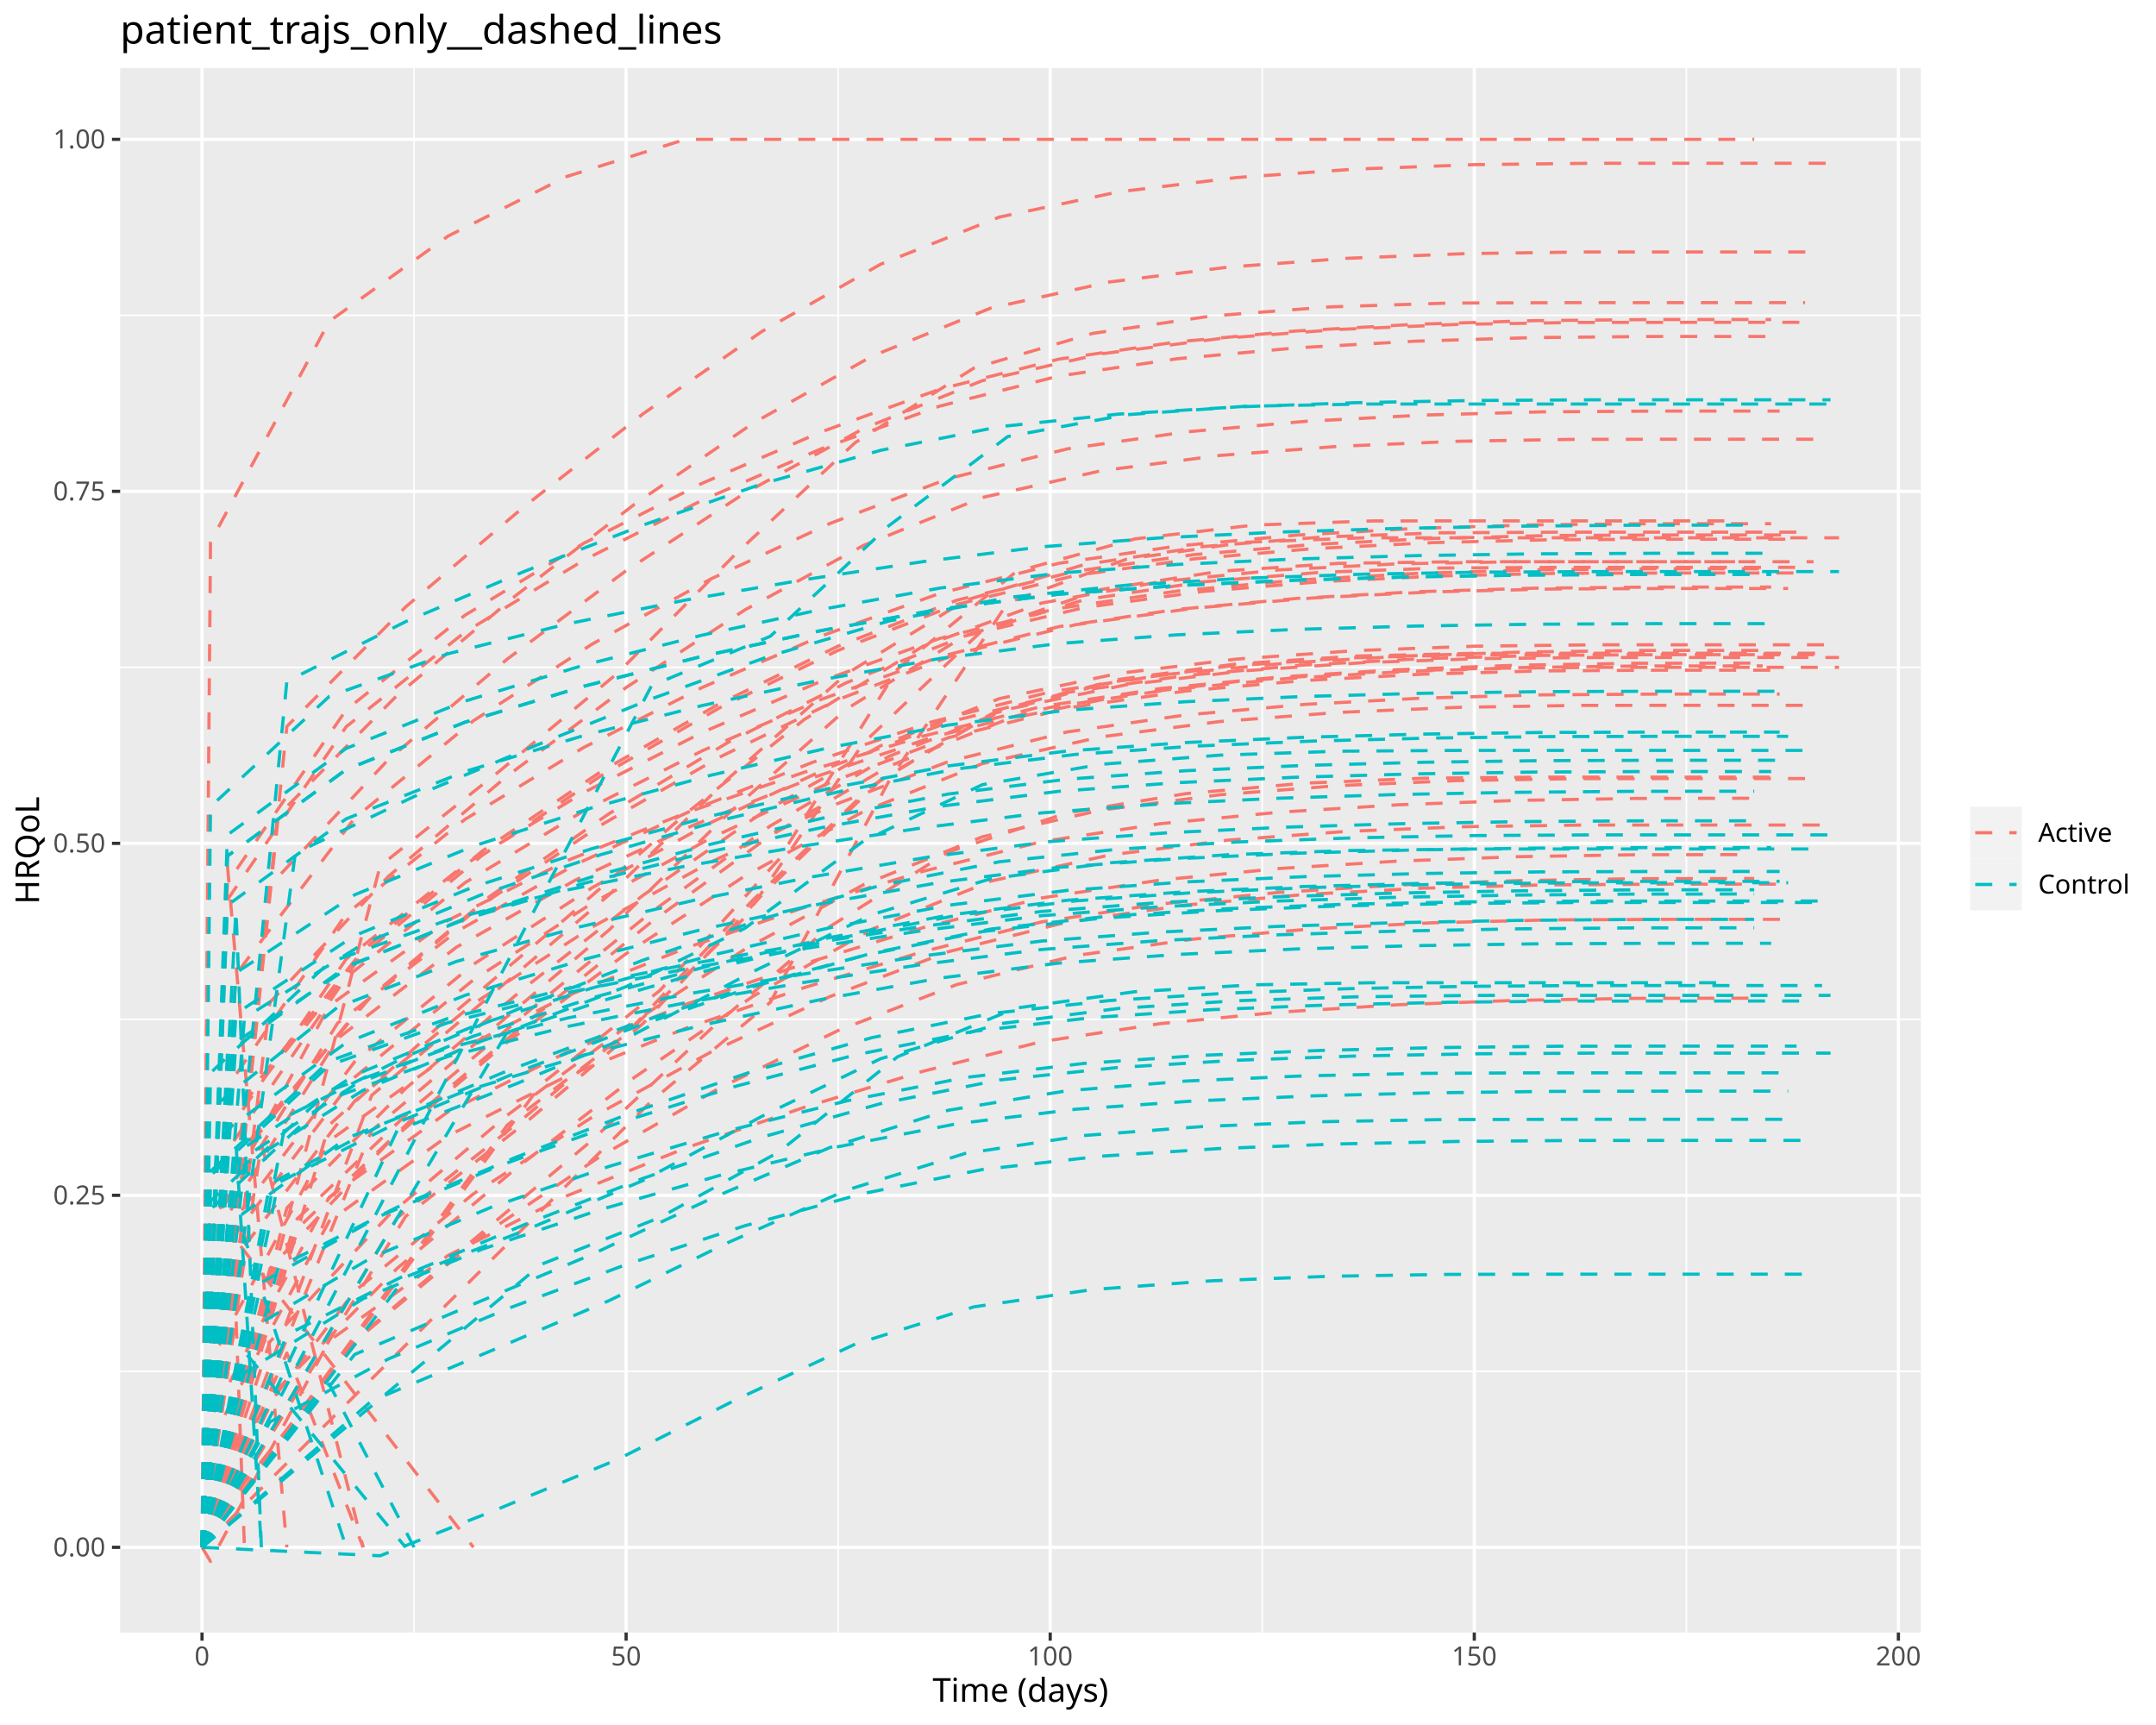
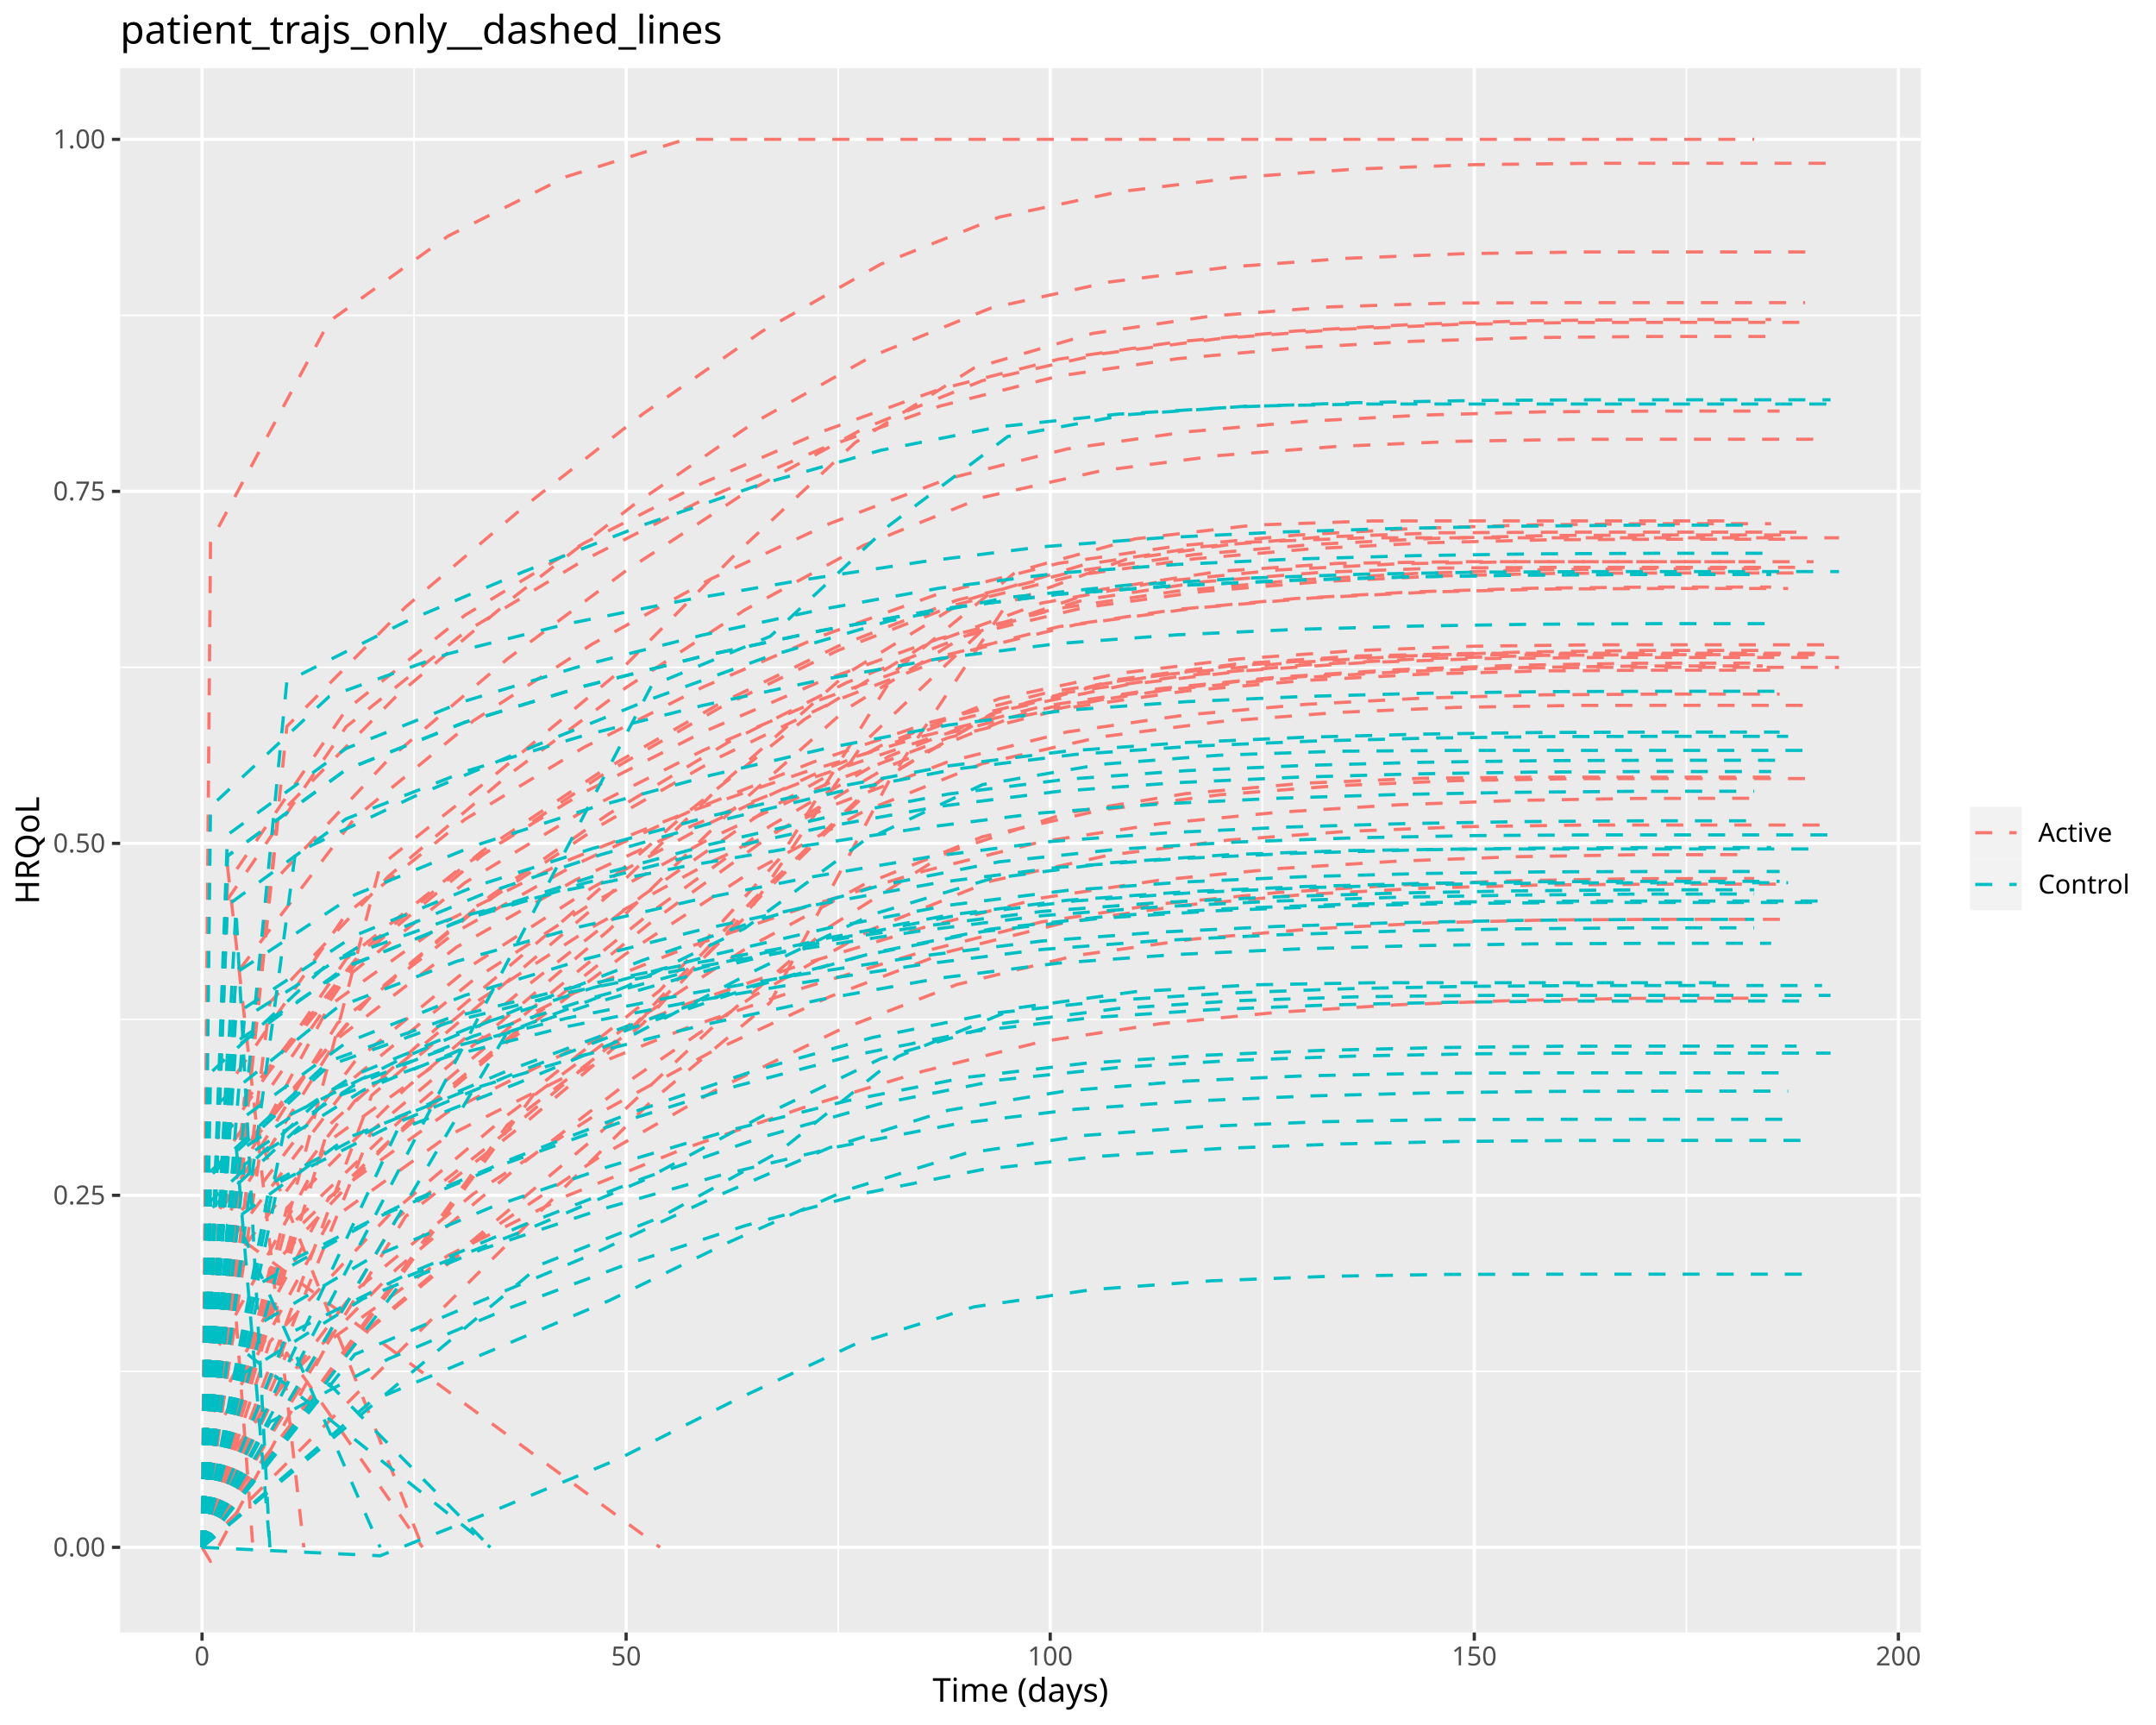
<svg xmlns="http://www.w3.org/2000/svg" class="svglite" data-engine-version="2.0" width="720.00pt" height="576.00pt" viewBox="0 0 720.00 576.00">
  <defs>
    <style type="text/css">
    .svglite line, .svglite polyline, .svglite polygon, .svglite path, .svglite rect, .svglite circle {
      fill: none;
      stroke: #000000;
      stroke-linecap: round;
      stroke-linejoin: round;
      stroke-miterlimit: 10.00;
    }
  </style>
  </defs>
  <rect width="100%" height="100%" style="stroke: none; fill: #FFFFFF;" />
  <defs>
    <clipPath id="cpMC4wMHw3MjAuMDB8MC4wMHw1NzYuMDA=">
      <rect x="0.00" y="0.00" width="720.00" height="576.00" />
    </clipPath>
  </defs>
  <g clip-path="url(#cpMC4wMHw3MjAuMDB8MC4wMHw1NzYuMDA=)">
    <rect x="0.00" y="0.00" width="720.00" height="576.00" style="stroke-width: 1.07; stroke: #FFFFFF; fill: #FFFFFF;" />
  </g>
  <defs>
    <clipPath id="cpNDAuMTN8NjQxLjQ3fDIyLjc4fDU0NS4xMQ==">
      <rect x="40.13" y="22.78" width="601.34" height="522.33" />
    </clipPath>
  </defs>
  <g clip-path="url(#cpNDAuMTN8NjQxLjQ3fDIyLjc4fDU0NS4xMQ==)">
    <rect x="40.13" y="22.78" width="601.34" height="522.33" style="stroke-width: 1.07; stroke: none; fill: #EBEBEB;" />
    <polyline points="40.13,457.90 641.47,457.90 " style="stroke-width: 0.53; stroke: #FFFFFF; stroke-linecap: butt;" />
    <polyline points="40.13,340.37 641.47,340.37 " style="stroke-width: 0.53; stroke: #FFFFFF; stroke-linecap: butt;" />
    <polyline points="40.13,222.83 641.47,222.83 " style="stroke-width: 0.53; stroke: #FFFFFF; stroke-linecap: butt;" />
    <polyline points="40.13,105.29 641.47,105.29 " style="stroke-width: 0.53; stroke: #FFFFFF; stroke-linecap: butt;" />
    <polyline points="138.28,545.11 138.28,22.78 " style="stroke-width: 0.53; stroke: #FFFFFF; stroke-linecap: butt;" />
    <polyline points="279.90,545.11 279.90,22.78 " style="stroke-width: 0.53; stroke: #FFFFFF; stroke-linecap: butt;" />
    <polyline points="421.53,545.11 421.53,22.78 " style="stroke-width: 0.53; stroke: #FFFFFF; stroke-linecap: butt;" />
    <polyline points="563.16,545.11 563.16,22.78 " style="stroke-width: 0.53; stroke: #FFFFFF; stroke-linecap: butt;" />
    <polyline points="40.13,516.67 641.47,516.67 " style="stroke-width: 1.07; stroke: #FFFFFF; stroke-linecap: butt;" />
    <polyline points="40.13,399.13 641.47,399.13 " style="stroke-width: 1.07; stroke: #FFFFFF; stroke-linecap: butt;" />
    <polyline points="40.13,281.60 641.47,281.60 " style="stroke-width: 1.07; stroke: #FFFFFF; stroke-linecap: butt;" />
    <polyline points="40.13,164.06 641.47,164.06 " style="stroke-width: 1.07; stroke: #FFFFFF; stroke-linecap: butt;" />
    <polyline points="40.13,46.53 641.47,46.53 " style="stroke-width: 1.07; stroke: #FFFFFF; stroke-linecap: butt;" />
    <polyline points="67.47,545.11 67.47,22.78 " style="stroke-width: 1.07; stroke: #FFFFFF; stroke-linecap: butt;" />
    <polyline points="209.09,545.11 209.09,22.78 " style="stroke-width: 1.07; stroke: #FFFFFF; stroke-linecap: butt;" />
    <polyline points="350.72,545.11 350.72,22.78 " style="stroke-width: 1.07; stroke: #FFFFFF; stroke-linecap: butt;" />
    <polyline points="492.34,545.11 492.34,22.78 " style="stroke-width: 1.07; stroke: #FFFFFF; stroke-linecap: butt;" />
    <polyline points="633.97,545.11 633.97,22.78 " style="stroke-width: 1.07; stroke: #FFFFFF; stroke-linecap: butt;" />
    <polyline points="67.47,516.67 126.95,289.12 166.60,257.65 206.26,224.76 245.91,184.75 285.57,147.80 325.22,122.91 364.88,111.33 404.53,105.51 444.19,102.47 483.84,101.20 523.50,101.06 563.16,101.06 602.81,101.06 " style="stroke-width: 1.07; stroke: #F8766D; stroke-dasharray: 5.69,5.69; stroke-linecap: butt;" />
    <polyline points="67.47,516.67 75.96,300.40 115.62,242.65 155.27,211.07 194.93,187.07 234.58,166.98 274.24,149.86 313.89,135.59 353.55,125.57 393.20,119.78 432.86,116.16 472.51,113.93 512.17,112.72 551.83,112.35 591.48,112.35 " style="stroke-width: 1.07; stroke: #F8766D; stroke-dasharray: 5.69,5.69; stroke-linecap: butt;" />
    <polyline points="67.47,516.67 90.13,448.03 129.78,405.86 169.44,372.37 209.09,342.88 248.75,316.95 288.40,295.40 328.06,279.42 367.71,270.49 407.37,265.38 447.02,262.33 486.68,260.65 526.33,260.00 565.99,259.97 605.64,259.97 " style="stroke-width: 1.07; stroke: #F8766D; stroke-dasharray: 5.69,5.69; stroke-linecap: butt;" />
    <polyline points="67.47,516.67 95.79,242.58 135.45,202.67 175.10,169.11 214.76,138.16 254.41,110.69 294.07,88.24 333.72,72.49 373.38,64.09 413.03,59.28 452.69,56.46 492.34,54.98 532.00,54.52 571.65,54.52 611.31,54.52 " style="stroke-width: 1.07; stroke: #F8766D; stroke-dasharray: 5.69,5.69; stroke-linecap: butt;" />
    <polyline points="67.47,516.67 90.13,423.58 129.78,381.41 169.44,347.92 209.09,318.43 248.75,292.50 288.40,270.95 328.06,254.98 367.71,246.04 407.37,240.93 447.02,237.88 486.68,236.20 526.33,235.55 565.99,235.52 605.64,235.52 " style="stroke-width: 1.07; stroke: #F8766D; stroke-dasharray: 5.69,5.69; stroke-linecap: butt;" />
    <polyline points="67.47,516.67 81.63,368.10 121.28,318.64 160.94,285.67 200.59,259.12 240.25,236.39 279.90,217.16 319.56,201.82 359.21,192.14 398.87,186.60 438.52,183.21 478.18,181.20 517.83,180.22 557.49,180.05 597.15,180.05 " style="stroke-width: 1.07; stroke: #F8766D; stroke-dasharray: 5.69,5.69; stroke-linecap: butt;" />
    <polyline points="67.47,516.67 135.45,406.19 175.10,375.22 214.76,341.74 254.41,298.90 294.07,260.42 333.72,237.10 373.38,226.89 413.03,221.69 452.69,219.07 492.34,218.15 532.00,218.13 571.65,218.13 611.31,218.13 " style="stroke-width: 1.07; stroke: #F8766D; stroke-dasharray: 5.69,5.69; stroke-linecap: butt;" />
    <polyline points="67.47,516.67 81.63,384.56 121.28,335.10 160.94,302.12 200.59,275.57 240.25,252.84 279.90,233.61 319.56,218.27 359.21,208.59 398.87,203.06 438.52,199.66 478.18,197.65 517.83,196.68 557.49,196.50 597.15,196.50 " style="stroke-width: 1.07; stroke: #F8766D; stroke-dasharray: 5.69,5.69; stroke-linecap: butt;" />
    <polyline points="67.47,516.67 180.77,361.99 220.42,330.69 260.08,286.99 299.73,223.40 339.39,190.84 379.04,179.94 418.70,175.33 458.35,173.95 498.01,173.93 537.66,173.93 577.32,173.93 " style="stroke-width: 1.07; stroke: #F8766D; stroke-dasharray: 5.69,5.69; stroke-linecap: butt;" />
    <polyline points="67.47,516.67 124.12,377.51 163.77,344.21 203.43,310.51 243.08,271.82 282.74,236.71 322.39,212.21 362.05,200.28 401.70,194.28 441.36,191.09 481.01,189.67 520.67,189.45 560.32,189.45 599.98,189.45 " style="stroke-width: 1.07; stroke: #F8766D; stroke-dasharray: 5.69,5.69; stroke-linecap: butt;" />
    <polyline points="67.47,516.67 217.59,367.63 257.24,334.70 296.90,260.74 336.55,201.27 376.21,186.71 415.86,181.07 455.52,179.58 495.17,179.58 534.83,179.58 574.49,179.58 614.14,179.58 " style="stroke-width: 1.07; stroke: #F8766D; stroke-dasharray: 5.69,5.69; stroke-linecap: butt;" />
    <polyline points="67.47,516.67 73.13,410.42 112.79,346.75 152.44,316.27 192.10,293.90 231.75,275.45 271.41,259.70 311.06,246.25 350.72,236.19 390.37,230.29 430.03,226.55 469.68,224.21 509.34,222.88 548.99,222.37 588.65,222.36 " style="stroke-width: 1.07; stroke: #F8766D; stroke-dasharray: 5.69,5.69; stroke-linecap: butt;" />
    <polyline points="67.47,516.67 78.80,411.83 118.45,359.68 158.11,327.17 197.76,301.57 237.42,279.82 277.07,261.34 316.73,246.32 356.38,236.40 396.04,230.73 435.69,227.22 475.35,225.11 515.00,224.02 554.66,223.77 594.31,223.77 " style="stroke-width: 1.07; stroke: #F8766D; stroke-dasharray: 5.69,5.69; stroke-linecap: butt;" />
    <polyline points="67.47,516.67 81.63,495.04 121.28,445.58 160.94,412.61 200.59,386.05 240.25,363.32 279.90,344.10 319.56,328.75 359.21,319.07 398.87,313.54 438.52,310.14 478.18,308.14 517.83,307.16 557.49,306.98 597.15,306.98 " style="stroke-width: 1.07; stroke: #F8766D; stroke-dasharray: 5.69,5.69; stroke-linecap: butt;" />
    <polyline points="67.47,516.67 95.79,403.36 135.45,363.46 175.10,329.89 214.76,298.95 254.41,271.48 294.07,249.03 333.72,233.28 373.38,224.88 413.03,220.07 452.69,217.25 492.34,215.77 532.00,215.31 571.65,215.31 611.31,215.31 " style="stroke-width: 1.07; stroke: #F8766D; stroke-dasharray: 5.69,5.69; stroke-linecap: butt;" />
    <polyline points="67.47,516.67 70.30,180.99 109.95,107.32 149.61,78.84 189.26,58.94 228.92,46.53 268.57,46.53 308.23,46.53 347.88,46.53 387.54,46.53 427.19,46.53 466.85,46.53 506.50,46.53 546.16,46.53 585.82,46.53 " style="stroke-width: 1.07; stroke: #F8766D; stroke-dasharray: 5.69,5.69; stroke-linecap: butt;" />
    <polyline points="67.47,516.67 70.30,473.42 109.95,399.75 149.61,371.27 189.26,351.37 228.92,335.40 268.57,321.80 308.23,309.76 347.88,299.84 387.54,293.85 427.19,290.01 466.85,287.54 506.50,286.07 546.16,285.41 585.82,285.36 " style="stroke-width: 1.07; stroke: #F8766D; stroke-dasharray: 5.69,5.69; stroke-linecap: butt;" />
    <polyline points="67.47,516.67 124.12,365.75 163.77,332.46 203.43,298.76 243.08,260.07 282.74,224.96 322.39,200.46 362.05,188.53 401.70,182.52 441.36,179.33 481.01,177.91 520.67,177.70 560.32,177.70 599.98,177.70 " style="stroke-width: 1.07; stroke: #F8766D; stroke-dasharray: 5.69,5.69; stroke-linecap: butt;" />
    <polyline points="67.47,516.67 78.80,483.29 118.45,431.14 158.11,398.63 197.76,373.03 237.42,351.28 277.07,332.80 316.73,317.78 356.38,307.87 396.04,302.19 435.69,298.68 475.35,296.57 515.00,295.49 554.66,295.23 594.31,295.23 " style="stroke-width: 1.07; stroke: #F8766D; stroke-dasharray: 5.69,5.69; stroke-linecap: butt;" />
    <polyline points="67.47,516.67 70.30,481.41 109.95,407.74 149.61,379.26 189.26,359.36 228.92,343.39 268.57,329.79 308.23,317.75 347.88,307.83 387.54,301.84 427.19,298.00 466.85,295.53 506.50,294.07 546.16,293.41 585.82,293.35 " style="stroke-width: 1.07; stroke: #F8766D; stroke-dasharray: 5.69,5.69; stroke-linecap: butt;" />
    <polyline points="67.47,516.67 81.63,366.69 121.28,317.23 160.94,284.26 200.59,257.71 240.25,234.98 279.90,215.75 319.56,200.41 359.21,190.73 398.87,185.19 438.52,181.80 478.18,179.79 517.83,178.81 557.49,178.64 597.15,178.64 " style="stroke-width: 1.07; stroke: #F8766D; stroke-dasharray: 5.69,5.69; stroke-linecap: butt;" />
    <polyline points="67.47,516.67 118.45,447.56 158.11,413.98 197.76,380.69 237.42,343.54 277.07,309.44 316.73,284.48 356.38,271.45 396.04,265.00 435.69,261.51 475.35,259.86 515.00,259.50 554.66,259.50 594.31,259.50 " style="stroke-width: 1.07; stroke: #F8766D; stroke-dasharray: 5.69,5.69; stroke-linecap: butt;" />
    <polyline points="67.47,516.67 169.44,375.63 209.09,345.35 248.75,306.35 288.40,248.05 328.06,210.46 367.71,196.84 407.37,190.76 447.02,188.11 486.68,187.57 526.33,187.57 565.99,187.57 605.64,187.57 " style="stroke-width: 1.07; stroke: #F8766D; stroke-dasharray: 5.69,5.69; stroke-linecap: butt;" />
    <polyline points="67.47,516.67 78.80,406.66 118.45,354.51 158.11,321.99 197.76,296.40 237.42,274.65 277.07,256.17 316.73,241.15 356.38,231.23 396.04,225.56 435.69,222.05 475.35,219.93 515.00,218.85 554.66,218.60 594.31,218.60 " style="stroke-width: 1.07; stroke: #F8766D; stroke-dasharray: 5.69,5.69; stroke-linecap: butt;" />
    <polyline points="67.47,516.67 78.80,419.82 118.45,367.67 158.11,335.16 197.76,309.56 237.42,287.81 277.07,269.33 316.73,254.31 356.38,244.40 396.04,238.72 435.69,235.21 475.35,233.10 515.00,232.02 554.66,231.76 594.31,231.76 " style="stroke-width: 1.07; stroke: #F8766D; stroke-dasharray: 5.69,5.69; stroke-linecap: butt;" />
    <polyline points="67.47,516.67 70.30,521.37 109.95,447.70 149.61,419.22 189.26,399.32 228.92,383.36 268.57,369.75 308.23,357.71 347.88,347.80 387.54,341.80 427.19,337.97 466.85,335.50 506.50,334.03 546.16,333.37 585.82,333.31 " style="stroke-width: 1.07; stroke: #F8766D; stroke-dasharray: 5.69,5.69; stroke-linecap: butt;" />
    <polyline points="67.47,516.67 92.96,463.54 132.61,423.55 172.27,390.19 211.92,359.71 251.58,332.61 291.23,310.26 330.89,294.20 370.54,285.50 410.20,280.53 449.85,277.60 489.51,276.03 529.16,275.49 568.82,275.49 608.48,275.49 " style="stroke-width: 1.07; stroke: #F8766D; stroke-dasharray: 5.69,5.69; stroke-linecap: butt;" />
    <polyline points="67.47,516.67 75.96,362.93 115.62,305.18 155.27,273.60 194.93,249.59 234.58,229.51 274.24,212.39 313.89,198.11 353.55,188.10 393.20,182.31 432.86,178.69 472.51,176.46 512.17,175.25 551.83,174.87 591.48,174.87 " style="stroke-width: 1.07; stroke: #F8766D; stroke-dasharray: 5.69,5.69; stroke-linecap: butt;" />
    <polyline points="67.47,516.67 90.13,334.72 129.78,292.56 169.44,259.06 209.09,229.57 248.75,203.65 288.40,182.10 328.06,166.12 367.71,157.19 407.37,152.08 447.02,149.03 486.68,147.35 526.33,146.69 565.99,146.67 605.64,146.67 " style="stroke-width: 1.07; stroke: #F8766D; stroke-dasharray: 5.69,5.69; stroke-linecap: butt;" />
    <polyline points="67.47,516.67 98.62,410.89 138.28,373.05 177.93,339.77 217.59,307.81 257.24,279.07 296.90,255.83 336.55,240.11 376.21,231.93 415.86,227.25 455.52,224.54 495.17,223.18 534.83,222.83 574.49,222.83 614.14,222.83 " style="stroke-width: 1.07; stroke: #F8766D; stroke-dasharray: 5.69,5.69; stroke-linecap: butt;" />
    <polyline points="67.47,516.67 109.95,375.63 149.61,339.92 189.26,306.40 228.92,271.78 268.57,240.27 308.23,215.80 347.88,201.36 387.54,194.23 427.19,190.29 466.85,188.26 506.50,187.57 546.16,187.57 585.82,187.57 " style="stroke-width: 1.07; stroke: #F8766D; stroke-dasharray: 5.69,5.69; stroke-linecap: butt;" />
    <polyline points="67.47,516.67 75.96,294.76 115.62,237.01 155.27,205.43 194.93,181.42 234.58,161.33 274.24,144.22 313.89,129.94 353.55,119.93 393.20,114.14 432.86,110.52 472.51,108.29 512.17,107.08 551.83,106.70 591.48,106.70 " style="stroke-width: 1.07; stroke: #F8766D; stroke-dasharray: 5.69,5.69; stroke-linecap: butt;" />
    <polyline points="67.47,516.67 92.96,272.19 132.61,232.20 172.27,198.84 211.92,168.36 251.58,141.26 291.23,118.92 330.89,102.86 370.54,94.15 410.20,89.18 449.85,86.25 489.51,84.68 529.16,84.14 568.82,84.14 608.48,84.14 " style="stroke-width: 1.07; stroke: #F8766D; stroke-dasharray: 5.69,5.69; stroke-linecap: butt;" />
    <polyline points="67.47,516.67 70.30,454.61 109.95,380.94 149.61,352.46 189.26,332.56 228.92,316.60 268.57,302.99 308.23,290.95 347.88,281.03 387.54,275.04 427.19,271.20 466.85,268.74 506.50,267.27 546.16,266.61 585.82,266.55 " style="stroke-width: 1.07; stroke: #F8766D; stroke-dasharray: 5.69,5.69; stroke-linecap: butt;" />
    <polyline points="67.47,516.67 75.96,384.09 115.62,326.34 155.27,294.75 194.93,270.75 234.58,250.66 274.24,233.54 313.89,219.27 353.55,209.26 393.20,203.47 432.86,199.84 472.51,197.61 512.17,196.41 551.83,196.03 591.48,196.03 " style="stroke-width: 1.07; stroke: #F8766D; stroke-dasharray: 5.69,5.69; stroke-linecap: butt;" />
-     <polyline points="67.47,516.67 75.96,289.12 95.79,516.67 " style="stroke-width: 1.07; stroke: #F8766D; stroke-dasharray: 5.69,5.69; stroke-linecap: butt;" />
+     <polyline points="67.47,516.67 75.96,289.12 101.46,516.67 " style="stroke-width: 1.07; stroke: #F8766D; stroke-dasharray: 5.69,5.69; stroke-linecap: butt;" />
    <polyline points="67.47,516.67 70.30,409.48 109.95,335.81 149.61,307.33 189.26,287.43 228.92,271.46 268.57,257.86 308.23,245.82 347.88,235.90 387.54,229.91 427.19,226.07 466.85,223.60 506.50,222.13 546.16,221.48 585.82,221.42 " style="stroke-width: 1.07; stroke: #F8766D; stroke-dasharray: 5.69,5.69; stroke-linecap: butt;" />
    <polyline points="67.47,516.67 84.46,379.39 124.12,332.49 163.77,299.19 203.43,271.67 243.08,247.92 282.74,227.93 322.39,212.31 362.05,202.88 401.70,197.49 441.36,194.21 481.01,192.31 520.67,191.44 560.32,191.33 599.98,191.33 " style="stroke-width: 1.07; stroke: #F8766D; stroke-dasharray: 5.69,5.69; stroke-linecap: butt;" />
-     <polyline points="67.47,516.67 87.29,381.74 121.28,516.67 " style="stroke-width: 1.07; stroke: #F8766D; stroke-dasharray: 5.69,5.69; stroke-linecap: butt;" />
-     <polyline points="67.47,516.67 78.80,439.57 81.63,516.67 " style="stroke-width: 1.07; stroke: #F8766D; stroke-dasharray: 5.69,5.69; stroke-linecap: butt;" />
+     <polyline points="67.47,516.67 87.29,381.74 126.95,481.16 141.11,516.67 " style="stroke-width: 1.07; stroke: #F8766D; stroke-dasharray: 5.69,5.69; stroke-linecap: butt;" />
+     <polyline points="67.47,516.67 78.80,439.57 84.46,516.67 " style="stroke-width: 1.07; stroke: #F8766D; stroke-dasharray: 5.69,5.69; stroke-linecap: butt;" />
    <polyline points="67.47,516.67 98.62,407.60 138.28,369.76 177.93,336.48 217.59,304.52 257.24,275.78 296.90,252.54 336.55,236.82 376.21,228.64 415.86,223.96 455.52,221.25 495.17,219.89 534.83,219.54 574.49,219.54 614.14,219.54 " style="stroke-width: 1.07; stroke: #F8766D; stroke-dasharray: 5.69,5.69; stroke-linecap: butt;" />
    <polyline points="67.47,516.67 75.96,377.98 115.62,320.23 155.27,288.64 194.93,264.64 234.58,244.55 274.24,227.43 313.89,213.16 353.55,203.15 393.20,197.36 432.86,193.73 472.51,191.50 512.17,190.29 551.83,189.92 591.48,189.92 " style="stroke-width: 1.07; stroke: #F8766D; stroke-dasharray: 5.69,5.69; stroke-linecap: butt;" />
    <polyline points="67.47,516.67 73.13,405.24 112.79,341.58 152.44,311.10 192.10,288.72 231.75,270.28 271.41,254.53 311.06,241.08 350.72,231.02 390.37,225.11 430.03,221.38 469.68,219.03 509.34,217.70 548.99,217.20 588.65,217.19 " style="stroke-width: 1.07; stroke: #F8766D; stroke-dasharray: 5.69,5.69; stroke-linecap: butt;" />
    <polyline points="67.47,516.67 90.13,295.70 129.78,253.53 169.44,220.04 209.09,190.55 248.75,164.63 288.40,143.08 328.06,127.10 367.71,118.16 407.37,113.05 447.02,110.00 486.68,108.32 526.33,107.67 565.99,107.64 605.64,107.64 " style="stroke-width: 1.07; stroke: #F8766D; stroke-dasharray: 5.69,5.69; stroke-linecap: butt;" />
-     <polyline points="67.47,516.67 75.96,410.42 115.62,461.71 155.27,513.00 158.11,516.67 " style="stroke-width: 1.07; stroke: #F8766D; stroke-dasharray: 5.69,5.69; stroke-linecap: butt;" />
+     <polyline points="67.47,516.67 75.96,410.42 115.62,439.58 155.27,468.75 194.93,497.92 220.42,516.67 " style="stroke-width: 1.07; stroke: #F8766D; stroke-dasharray: 5.69,5.69; stroke-linecap: butt;" />
    <polyline points="67.47,516.67 132.61,406.66 172.27,375.51 211.92,342.24 251.58,300.39 291.23,262.40 330.89,238.48 370.54,227.84 410.20,222.44 449.85,219.69 489.51,218.65 529.16,218.60 568.82,218.60 608.48,218.60 " style="stroke-width: 1.07; stroke: #F8766D; stroke-dasharray: 5.69,5.69; stroke-linecap: butt;" />
    <polyline points="67.47,516.67 78.80,325.32 118.45,273.17 158.11,240.66 197.76,215.06 237.42,193.31 277.07,174.83 316.73,159.81 356.38,149.90 396.04,144.22 435.69,140.71 475.35,138.60 515.00,137.52 554.66,137.26 594.31,137.26 " style="stroke-width: 1.07; stroke: #F8766D; stroke-dasharray: 5.69,5.69; stroke-linecap: butt;" />
-     <polyline points="67.47,516.67 95.79,451.79 121.28,516.67 " style="stroke-width: 1.07; stroke: #F8766D; stroke-dasharray: 5.69,5.69; stroke-linecap: butt;" />
+     <polyline points="67.47,516.67 95.79,451.79 135.45,508.56 141.11,516.67 " style="stroke-width: 1.07; stroke: #F8766D; stroke-dasharray: 5.69,5.69; stroke-linecap: butt;" />
    <polyline points="67.47,516.67 126.95,519.49 166.60,503.76 206.26,487.31 245.91,467.31 285.57,448.83 325.22,436.38 364.88,430.59 404.53,427.68 444.19,426.16 483.84,425.53 523.50,425.46 563.16,425.46 602.81,425.46 " style="stroke-width: 1.07; stroke: #00BFC4; stroke-dasharray: 5.69,5.69; stroke-linecap: butt;" />
    <polyline points="67.47,516.67 75.96,351.65 115.62,322.77 155.27,306.98 194.93,294.98 234.58,284.94 274.24,276.38 313.89,269.24 353.55,264.23 393.20,261.34 432.86,259.53 472.51,258.41 512.17,257.81 551.83,257.62 591.48,257.62 " style="stroke-width: 1.07; stroke: #00BFC4; stroke-dasharray: 5.69,5.69; stroke-linecap: butt;" />
    <polyline points="67.47,516.67 95.79,227.53 135.45,207.58 175.10,190.80 214.76,175.32 254.41,161.59 294.07,150.37 333.72,142.49 373.38,138.29 413.03,135.88 452.69,134.47 492.34,133.73 532.00,133.50 571.65,133.50 611.31,133.50 " style="stroke-width: 1.07; stroke: #00BFC4; stroke-dasharray: 5.69,5.69; stroke-linecap: butt;" />
    <polyline points="67.47,516.67 90.13,474.83 129.78,453.74 169.44,437.00 209.09,422.25 248.75,409.29 288.40,398.51 328.06,390.52 367.71,386.06 407.37,383.50 447.02,381.98 486.68,381.14 526.33,380.81 565.99,380.80 605.64,380.80 " style="stroke-width: 1.07; stroke: #00BFC4; stroke-dasharray: 5.69,5.69; stroke-linecap: butt;" />
    <polyline points="67.47,516.67 81.63,458.37 121.28,433.64 160.94,417.15 200.59,403.88 240.25,392.51 279.90,382.90 319.56,375.23 359.21,370.39 398.87,367.62 438.52,365.92 478.18,364.92 517.83,364.43 557.49,364.34 597.15,364.34 " style="stroke-width: 1.07; stroke: #00BFC4; stroke-dasharray: 5.69,5.69; stroke-linecap: butt;" />
    <polyline points="67.47,516.67 135.45,426.40 175.10,410.92 214.76,394.18 254.41,372.76 294.07,353.52 333.72,341.86 373.38,336.75 413.03,334.15 452.69,332.85 492.34,332.38 532.00,332.37 571.65,332.37 611.31,332.37 " style="stroke-width: 1.07; stroke: #00BFC4; stroke-dasharray: 5.69,5.69; stroke-linecap: butt;" />
-     <polyline points="67.47,516.67 81.63,451.32 121.28,499.47 135.45,516.67 " style="stroke-width: 1.07; stroke: #00BFC4; stroke-dasharray: 5.69,5.69; stroke-linecap: butt;" />
+     <polyline points="67.47,516.67 81.63,451.32 121.28,482.87 160.94,514.42 163.77,516.67 " style="stroke-width: 1.07; stroke: #00BFC4; stroke-dasharray: 5.69,5.69; stroke-linecap: butt;" />
    <polyline points="67.47,516.67 180.77,422.17 220.42,406.52 260.08,384.67 299.73,352.87 339.39,336.59 379.04,331.14 418.70,328.84 458.35,328.15 498.01,328.14 537.66,328.14 577.32,328.14 " style="stroke-width: 1.07; stroke: #00BFC4; stroke-dasharray: 5.69,5.69; stroke-linecap: butt;" />
    <polyline points="67.47,516.67 81.63,388.79 121.28,364.06 160.94,347.57 200.59,334.30 240.25,322.93 279.90,313.32 319.56,305.65 359.21,300.81 398.87,298.04 438.52,296.34 478.18,295.34 517.83,294.85 557.49,294.76 597.15,294.76 " style="stroke-width: 1.07; stroke: #00BFC4; stroke-dasharray: 5.69,5.69; stroke-linecap: butt;" />
    <polyline points="67.47,516.67 217.59,228.94 257.24,212.47 296.90,175.49 336.55,145.76 376.21,138.48 415.86,135.66 455.52,134.91 495.17,134.91 534.83,134.91 574.49,134.91 614.14,134.91 " style="stroke-width: 1.07; stroke: #00BFC4; stroke-dasharray: 5.69,5.69; stroke-linecap: butt;" />
    <polyline points="67.47,516.67 73.13,368.10 112.79,336.27 152.44,321.03 192.10,309.84 231.75,300.62 271.41,292.75 311.06,286.02 350.72,280.99 390.37,278.04 430.03,276.17 469.68,275.00 509.34,274.33 548.99,274.08 588.65,274.07 " style="stroke-width: 1.07; stroke: #00BFC4; stroke-dasharray: 5.69,5.69; stroke-linecap: butt;" />
-     <polyline points="67.47,516.67 78.80,381.74 87.29,516.67 " style="stroke-width: 1.07; stroke: #00BFC4; stroke-dasharray: 5.69,5.69; stroke-linecap: butt;" />
+     <polyline points="67.47,516.67 78.80,381.74 90.13,516.67 " style="stroke-width: 1.07; stroke: #00BFC4; stroke-dasharray: 5.69,5.69; stroke-linecap: butt;" />
    <polyline points="67.47,516.67 81.63,339.90 121.28,315.16 160.94,298.68 200.59,285.40 240.25,274.04 279.90,264.42 319.56,256.75 359.21,251.91 398.87,249.14 438.52,247.45 478.18,246.44 517.83,245.96 557.49,245.87 597.15,245.87 " style="stroke-width: 1.07; stroke: #00BFC4; stroke-dasharray: 5.69,5.69; stroke-linecap: butt;" />
    <polyline points="67.47,516.67 95.79,372.81 135.45,352.85 175.10,336.07 214.76,320.60 254.41,306.86 294.07,295.64 333.72,287.76 373.38,283.56 413.03,281.16 452.69,279.75 492.34,279.01 532.00,278.78 571.65,278.78 611.31,278.78 " style="stroke-width: 1.07; stroke: #00BFC4; stroke-dasharray: 5.69,5.69; stroke-linecap: butt;" />
    <polyline points="67.47,516.67 78.80,385.03 118.45,358.95 158.11,342.70 197.76,329.90 237.42,319.02 277.07,309.79 316.73,302.27 356.38,297.32 396.04,294.48 435.69,292.72 475.35,291.67 515.00,291.13 554.66,291.00 594.31,291.00 " style="stroke-width: 1.07; stroke: #00BFC4; stroke-dasharray: 5.69,5.69; stroke-linecap: butt;" />
    <polyline points="67.47,516.67 70.30,269.37 109.95,232.54 149.61,218.30 189.26,208.35 228.92,200.37 268.57,193.57 308.23,187.54 347.88,182.59 387.54,179.59 427.19,177.67 466.85,176.44 506.50,175.70 546.16,175.37 585.82,175.34 " style="stroke-width: 1.07; stroke: #00BFC4; stroke-dasharray: 5.69,5.69; stroke-linecap: butt;" />
    <polyline points="67.47,516.67 70.30,391.14 109.95,354.31 149.61,340.07 189.26,330.12 228.92,322.13 268.57,315.33 308.23,309.31 347.88,304.35 387.54,301.36 427.19,299.44 466.85,298.20 506.50,297.47 546.16,297.14 585.82,297.11 " style="stroke-width: 1.07; stroke: #00BFC4; stroke-dasharray: 5.69,5.69; stroke-linecap: butt;" />
    <polyline points="67.47,516.67 124.12,467.77 163.77,451.13 203.43,434.28 243.08,414.93 282.74,397.38 322.39,385.13 362.05,379.16 401.70,376.16 441.36,374.56 481.01,373.85 520.67,373.75 560.32,373.75 599.98,373.75 " style="stroke-width: 1.07; stroke: #00BFC4; stroke-dasharray: 5.69,5.69; stroke-linecap: butt;" />
    <polyline points="67.47,516.67 78.80,347.89 118.45,321.81 158.11,305.56 197.76,292.76 237.42,281.88 277.07,272.64 316.73,265.13 356.38,260.18 396.04,257.34 435.69,255.58 475.35,254.53 515.00,253.99 554.66,253.86 594.31,253.86 " style="stroke-width: 1.07; stroke: #00BFC4; stroke-dasharray: 5.69,5.69; stroke-linecap: butt;" />
    <polyline points="67.47,516.67 70.30,401.01 109.95,364.18 149.61,349.94 189.26,339.99 228.92,332.01 268.57,325.21 308.23,319.18 347.88,314.23 387.54,311.23 427.19,309.31 466.85,308.08 506.50,307.34 546.16,307.01 585.82,306.98 " style="stroke-width: 1.07; stroke: #00BFC4; stroke-dasharray: 5.69,5.69; stroke-linecap: butt;" />
-     <polyline points="67.47,516.67 81.63,413.24 115.62,516.67 " style="stroke-width: 1.07; stroke: #00BFC4; stroke-dasharray: 5.69,5.69; stroke-linecap: butt;" />
+     <polyline points="67.47,516.67 81.63,413.24 121.28,503.74 126.95,516.67 " style="stroke-width: 1.07; stroke: #00BFC4; stroke-dasharray: 5.69,5.69; stroke-linecap: butt;" />
    <polyline points="67.47,516.67 118.45,452.26 158.11,435.47 197.76,418.82 237.42,400.25 277.07,383.20 316.73,370.72 356.38,364.21 396.04,360.98 435.69,359.24 475.35,358.41 515.00,358.23 554.66,358.23 594.31,358.23 " style="stroke-width: 1.07; stroke: #00BFC4; stroke-dasharray: 5.69,5.69; stroke-linecap: butt;" />
    <polyline points="67.47,516.67 169.44,344.60 209.09,329.46 248.75,309.96 288.40,280.81 328.06,262.01 367.71,255.21 407.37,252.16 447.02,250.84 486.68,250.57 526.33,250.57 565.99,250.57 605.64,250.57 " style="stroke-width: 1.07; stroke: #00BFC4; stroke-dasharray: 5.69,5.69; stroke-linecap: butt;" />
    <polyline points="67.47,516.67 78.80,388.32 118.45,362.25 158.11,345.99 197.76,333.19 237.42,322.31 277.07,313.08 316.73,305.57 356.38,300.61 396.04,297.77 435.69,296.02 475.35,294.96 515.00,294.42 554.66,294.29 594.31,294.29 " style="stroke-width: 1.07; stroke: #00BFC4; stroke-dasharray: 5.69,5.69; stroke-linecap: butt;" />
    <polyline points="67.47,516.67 78.80,338.48 118.45,312.41 158.11,296.15 197.76,283.35 237.42,272.48 277.07,263.24 316.73,255.73 356.38,250.77 396.04,247.94 435.69,246.18 475.35,245.12 515.00,244.58 554.66,244.46 594.31,244.46 " style="stroke-width: 1.07; stroke: #00BFC4; stroke-dasharray: 5.69,5.69; stroke-linecap: butt;" />
    <polyline points="67.47,516.67 70.30,392.55 109.95,355.72 149.61,341.48 189.26,331.53 228.92,323.54 268.57,316.74 308.23,310.72 347.88,305.76 387.54,302.77 427.19,300.85 466.85,299.61 506.50,298.88 546.16,298.55 585.82,298.52 " style="stroke-width: 1.07; stroke: #00BFC4; stroke-dasharray: 5.69,5.69; stroke-linecap: butt;" />
    <polyline points="67.47,516.67 92.96,423.11 132.61,403.11 172.27,386.43 211.92,371.19 251.58,357.64 291.23,346.47 330.89,338.44 370.54,334.09 410.20,331.60 449.85,330.14 489.51,329.36 529.16,329.08 568.82,329.08 608.48,329.08 " style="stroke-width: 1.07; stroke: #00BFC4; stroke-dasharray: 5.69,5.69; stroke-linecap: butt;" />
    <polyline points="67.47,516.67 75.96,285.83 115.62,256.95 155.27,241.16 194.93,229.16 234.58,219.12 274.24,210.56 313.89,203.42 353.55,198.41 393.20,195.52 432.86,193.71 472.51,192.59 512.17,191.99 551.83,191.80 591.48,191.80 " style="stroke-width: 1.07; stroke: #00BFC4; stroke-dasharray: 5.69,5.69; stroke-linecap: butt;" />
    <polyline points="67.47,516.67 90.13,395.37 129.78,374.29 169.44,357.54 209.09,342.80 248.75,329.83 288.40,319.06 328.06,311.07 367.71,306.60 407.37,304.05 447.02,302.52 486.68,301.68 526.33,301.36 565.99,301.34 605.64,301.34 " style="stroke-width: 1.07; stroke: #00BFC4; stroke-dasharray: 5.69,5.69; stroke-linecap: butt;" />
-     <polyline points="67.47,516.67 109.95,462.13 138.28,516.67 " style="stroke-width: 1.07; stroke: #00BFC4; stroke-dasharray: 5.69,5.69; stroke-linecap: butt;" />
+     <polyline points="67.47,516.67 109.95,462.13 149.61,502.32 163.77,516.67 " style="stroke-width: 1.07; stroke: #00BFC4; stroke-dasharray: 5.69,5.69; stroke-linecap: butt;" />
    <polyline points="67.47,516.67 75.96,409.01 115.62,380.13 155.27,364.34 194.93,352.34 234.58,342.29 274.24,333.73 313.89,326.60 353.55,321.59 393.20,318.70 432.86,316.88 472.51,315.77 512.17,315.17 551.83,314.98 591.48,314.98 " style="stroke-width: 1.07; stroke: #00BFC4; stroke-dasharray: 5.69,5.69; stroke-linecap: butt;" />
    <polyline points="67.47,516.67 92.96,394.90 132.61,374.90 172.27,358.22 211.92,342.98 251.58,329.43 291.23,318.26 330.89,310.23 370.54,305.88 410.20,303.40 449.85,301.93 489.51,301.15 529.16,300.88 568.82,300.87 608.48,300.87 " style="stroke-width: 1.07; stroke: #00BFC4; stroke-dasharray: 5.69,5.69; stroke-linecap: butt;" />
    <polyline points="67.47,516.67 70.30,403.83 109.95,367.00 149.61,352.76 189.26,342.81 228.92,334.83 268.57,328.03 308.23,322.00 347.88,317.05 387.54,314.05 427.19,312.13 466.85,310.90 506.50,310.16 546.16,309.83 585.82,309.81 " style="stroke-width: 1.07; stroke: #00BFC4; stroke-dasharray: 5.69,5.69; stroke-linecap: butt;" />
    <polyline points="67.47,516.67 75.96,278.78 115.62,249.90 155.27,234.11 194.93,222.11 234.58,212.06 274.24,203.50 313.89,196.37 353.55,191.36 393.20,188.47 432.86,186.65 472.51,185.54 512.17,184.94 551.83,184.75 591.48,184.75 " style="stroke-width: 1.07; stroke: #00BFC4; stroke-dasharray: 5.69,5.69; stroke-linecap: butt;" />
    <polyline points="67.47,516.67 75.96,377.04 115.62,348.16 155.27,332.37 194.93,320.37 234.58,310.32 274.24,301.76 313.89,294.63 353.55,289.62 393.20,286.73 432.86,284.91 472.51,283.80 512.17,283.20 551.83,283.01 591.48,283.01 " style="stroke-width: 1.07; stroke: #00BFC4; stroke-dasharray: 5.69,5.69; stroke-linecap: butt;" />
    <polyline points="67.47,516.67 70.30,358.23 109.95,321.40 149.61,307.16 189.26,297.21 228.92,289.22 268.57,282.42 308.23,276.40 347.88,271.44 387.54,268.45 427.19,266.53 466.85,265.29 506.50,264.56 546.16,264.23 585.82,264.20 " style="stroke-width: 1.07; stroke: #00BFC4; stroke-dasharray: 5.69,5.69; stroke-linecap: butt;" />
    <polyline points="67.47,516.67 84.46,443.33 124.12,419.88 163.77,403.23 203.43,389.47 243.08,377.59 282.74,367.60 322.39,359.79 362.05,355.08 401.70,352.38 441.36,350.74 481.01,349.79 520.67,349.35 560.32,349.30 599.98,349.30 " style="stroke-width: 1.07; stroke: #00BFC4; stroke-dasharray: 5.69,5.69; stroke-linecap: butt;" />
    <polyline points="67.47,516.67 87.29,428.28 126.95,406.05 166.60,389.31 206.26,375.06 245.91,362.66 285.57,352.27 325.22,344.36 364.88,339.77 404.53,337.14 444.19,335.56 483.84,334.67 523.50,334.28 563.16,334.25 602.81,334.25 " style="stroke-width: 1.07; stroke: #00BFC4; stroke-dasharray: 5.69,5.69; stroke-linecap: butt;" />
-     <polyline points="67.47,516.67 78.80,303.69 87.29,516.67 " style="stroke-width: 1.07; stroke: #00BFC4; stroke-dasharray: 5.69,5.69; stroke-linecap: butt;" />
+     <polyline points="67.47,516.67 78.80,303.69 90.13,516.67 " style="stroke-width: 1.07; stroke: #00BFC4; stroke-dasharray: 5.69,5.69; stroke-linecap: butt;" />
    <polyline points="67.47,516.67 98.62,284.89 138.28,265.97 177.93,249.33 217.59,233.35 257.24,218.98 296.90,207.36 336.55,199.50 376.21,195.41 415.86,193.07 455.52,191.72 495.17,191.04 534.83,190.86 574.49,190.86 614.14,190.86 " style="stroke-width: 1.07; stroke: #00BFC4; stroke-dasharray: 5.69,5.69; stroke-linecap: butt;" />
    <polyline points="67.47,516.67 75.96,285.83 115.62,256.95 155.27,241.16 194.93,229.16 234.58,219.12 274.24,210.56 313.89,203.42 353.55,198.41 393.20,195.52 432.86,193.71 472.51,192.59 512.17,191.99 551.83,191.80 591.48,191.80 " style="stroke-width: 1.07; stroke: #00BFC4; stroke-dasharray: 5.69,5.69; stroke-linecap: butt;" />
    <polyline points="67.47,516.67 75.96,302.28 115.62,273.41 155.27,257.62 194.93,245.61 234.58,235.57 274.24,227.01 313.89,219.87 353.55,214.87 393.20,211.97 432.86,210.16 472.51,209.05 512.17,208.44 551.83,208.25 591.48,208.25 " style="stroke-width: 1.07; stroke: #00BFC4; stroke-dasharray: 5.69,5.69; stroke-linecap: butt;" />
    <polyline points="67.47,516.67 132.61,377.51 172.27,361.94 211.92,345.30 251.58,324.37 291.23,305.38 330.89,293.42 370.54,288.10 410.20,285.40 449.85,284.02 489.51,283.50 529.16,283.48 568.82,283.48 608.48,283.48 " style="stroke-width: 1.07; stroke: #00BFC4; stroke-dasharray: 5.69,5.69; stroke-linecap: butt;" />
    <polyline points="67.47,516.67 78.80,324.85 118.45,298.78 158.11,282.52 197.76,269.72 237.42,258.85 277.07,249.61 316.73,242.10 356.38,237.14 396.04,234.30 435.69,232.55 475.35,231.49 515.00,230.95 554.66,230.82 594.31,230.82 " style="stroke-width: 1.07; stroke: #00BFC4; stroke-dasharray: 5.69,5.69; stroke-linecap: butt;" />
    <polyline points="67.47,516.67 95.79,445.68 135.45,425.73 175.10,408.94 214.76,393.47 254.41,379.74 294.07,368.51 333.72,360.63 373.38,356.44 413.03,354.03 452.69,352.62 492.34,351.88 532.00,351.65 571.65,351.65 611.31,351.65 " style="stroke-width: 1.07; stroke: #00BFC4; stroke-dasharray: 5.69,5.69; stroke-linecap: butt;" />
  </g>
  <g clip-path="url(#cpMC4wMHw3MjAuMDB8MC4wMHw1NzYuMDA=)">
    <text x="35.20" y="519.70" text-anchor="end" style="font-size: 8.80px; fill: #4D4D4D; font-family: sans;" textLength="17.13px" lengthAdjust="spacingAndGlyphs">0.00</text>
    <text x="35.20" y="402.16" text-anchor="end" style="font-size: 8.80px; fill: #4D4D4D; font-family: sans;" textLength="17.13px" lengthAdjust="spacingAndGlyphs">0.25</text>
    <text x="35.20" y="284.63" text-anchor="end" style="font-size: 8.80px; fill: #4D4D4D; font-family: sans;" textLength="17.13px" lengthAdjust="spacingAndGlyphs">0.50</text>
    <text x="35.20" y="167.09" text-anchor="end" style="font-size: 8.80px; fill: #4D4D4D; font-family: sans;" textLength="17.13px" lengthAdjust="spacingAndGlyphs">0.75</text>
    <text x="35.20" y="49.55" text-anchor="end" style="font-size: 8.80px; fill: #4D4D4D; font-family: sans;" textLength="17.13px" lengthAdjust="spacingAndGlyphs">1.00</text>
    <polyline points="37.39,516.67 40.13,516.67 " style="stroke-width: 1.07; stroke: #333333; stroke-linecap: butt;" />
    <polyline points="37.39,399.13 40.13,399.13 " style="stroke-width: 1.07; stroke: #333333; stroke-linecap: butt;" />
    <polyline points="37.39,281.60 40.13,281.60 " style="stroke-width: 1.07; stroke: #333333; stroke-linecap: butt;" />
    <polyline points="37.39,164.06 40.13,164.06 " style="stroke-width: 1.07; stroke: #333333; stroke-linecap: butt;" />
    <polyline points="37.39,46.53 40.13,46.53 " style="stroke-width: 1.07; stroke: #333333; stroke-linecap: butt;" />
    <polyline points="67.47,547.85 67.47,545.11 " style="stroke-width: 1.07; stroke: #333333; stroke-linecap: butt;" />
    <polyline points="209.09,547.85 209.09,545.11 " style="stroke-width: 1.07; stroke: #333333; stroke-linecap: butt;" />
    <polyline points="350.72,547.85 350.72,545.11 " style="stroke-width: 1.07; stroke: #333333; stroke-linecap: butt;" />
    <polyline points="492.34,547.85 492.34,545.11 " style="stroke-width: 1.07; stroke: #333333; stroke-linecap: butt;" />
    <polyline points="633.97,547.85 633.97,545.11 " style="stroke-width: 1.07; stroke: #333333; stroke-linecap: butt;" />
    <text x="67.47" y="556.10" text-anchor="middle" style="font-size: 8.80px; fill: #4D4D4D; font-family: sans;" textLength="4.89px" lengthAdjust="spacingAndGlyphs">0</text>
    <text x="209.09" y="556.10" text-anchor="middle" style="font-size: 8.80px; fill: #4D4D4D; font-family: sans;" textLength="9.79px" lengthAdjust="spacingAndGlyphs">50</text>
    <text x="350.72" y="556.10" text-anchor="middle" style="font-size: 8.80px; fill: #4D4D4D; font-family: sans;" textLength="14.68px" lengthAdjust="spacingAndGlyphs">100</text>
    <text x="492.34" y="556.10" text-anchor="middle" style="font-size: 8.80px; fill: #4D4D4D; font-family: sans;" textLength="14.68px" lengthAdjust="spacingAndGlyphs">150</text>
    <text x="633.97" y="556.10" text-anchor="middle" style="font-size: 8.80px; fill: #4D4D4D; font-family: sans;" textLength="14.68px" lengthAdjust="spacingAndGlyphs">200</text>
    <text x="340.80" y="568.24" text-anchor="middle" style="font-size: 11.00px; font-family: sans;" textLength="58.07px" lengthAdjust="spacingAndGlyphs">Time (days)</text>
    <text transform="translate(13.05,283.95) rotate(-90)" text-anchor="middle" style="font-size: 11.00px; font-family: sans;" textLength="36.69px" lengthAdjust="spacingAndGlyphs">HRQoL</text>
    <rect x="652.43" y="258.45" width="62.09" height="51.00" style="stroke-width: 1.07; stroke: none; fill: #FFFFFF;" />
    <rect x="657.91" y="269.41" width="17.28" height="17.28" style="stroke-width: 1.07; stroke: none; fill: #F2F2F2;" />
    <line x1="659.64" y1="278.05" x2="673.46" y2="278.05" style="stroke-width: 1.07; stroke: #F8766D; stroke-dasharray: 5.69,5.69; stroke-linecap: butt;" />
    <rect x="657.91" y="286.69" width="17.28" height="17.28" style="stroke-width: 1.07; stroke: none; fill: #F2F2F2;" />
    <line x1="659.64" y1="295.33" x2="673.46" y2="295.33" style="stroke-width: 1.07; stroke: #00BFC4; stroke-dasharray: 5.69,5.69; stroke-linecap: butt;" />
    <text x="680.67" y="281.08" style="font-size: 8.80px; font-family: sans;" textLength="23.97px" lengthAdjust="spacingAndGlyphs">Active</text>
    <text x="680.67" y="298.36" style="font-size: 8.80px; font-family: sans;" textLength="28.37px" lengthAdjust="spacingAndGlyphs">Control</text>
    <text x="40.13" y="14.56" style="font-size: 13.20px; font-family: sans;" textLength="195.96px" lengthAdjust="spacingAndGlyphs">patient_trajs_only__dashed_lines</text>
  </g>
</svg>
